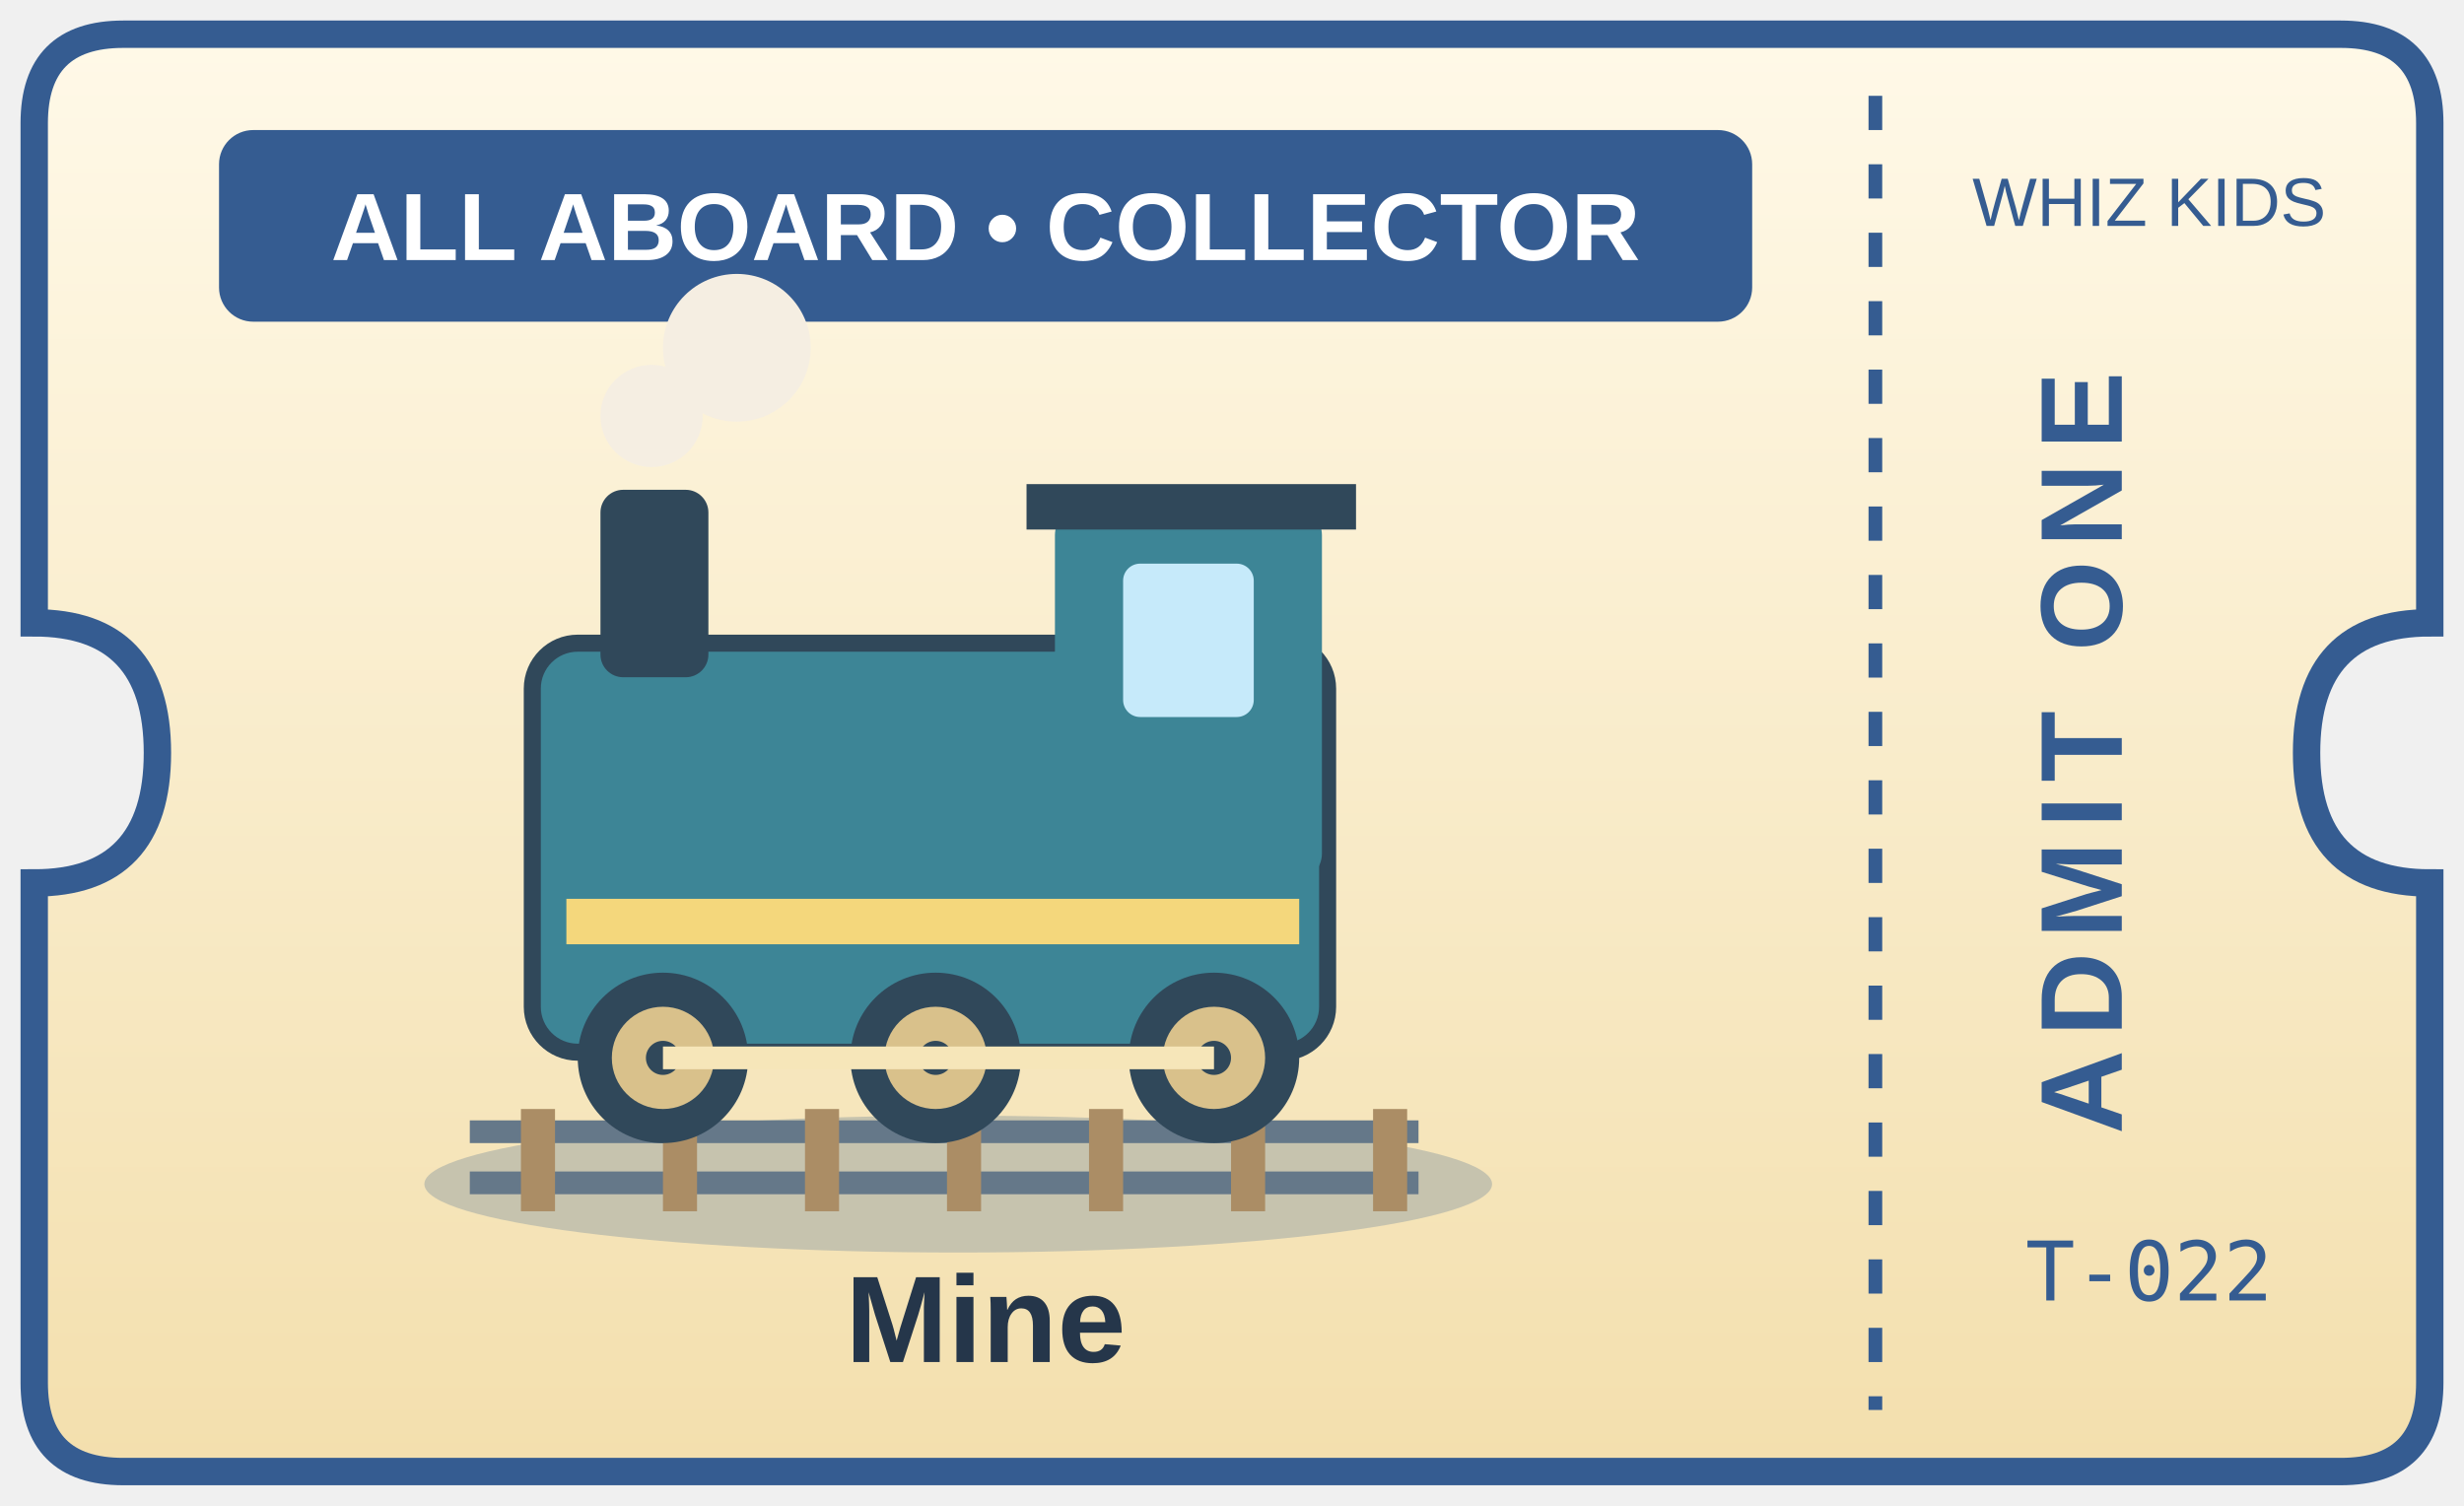
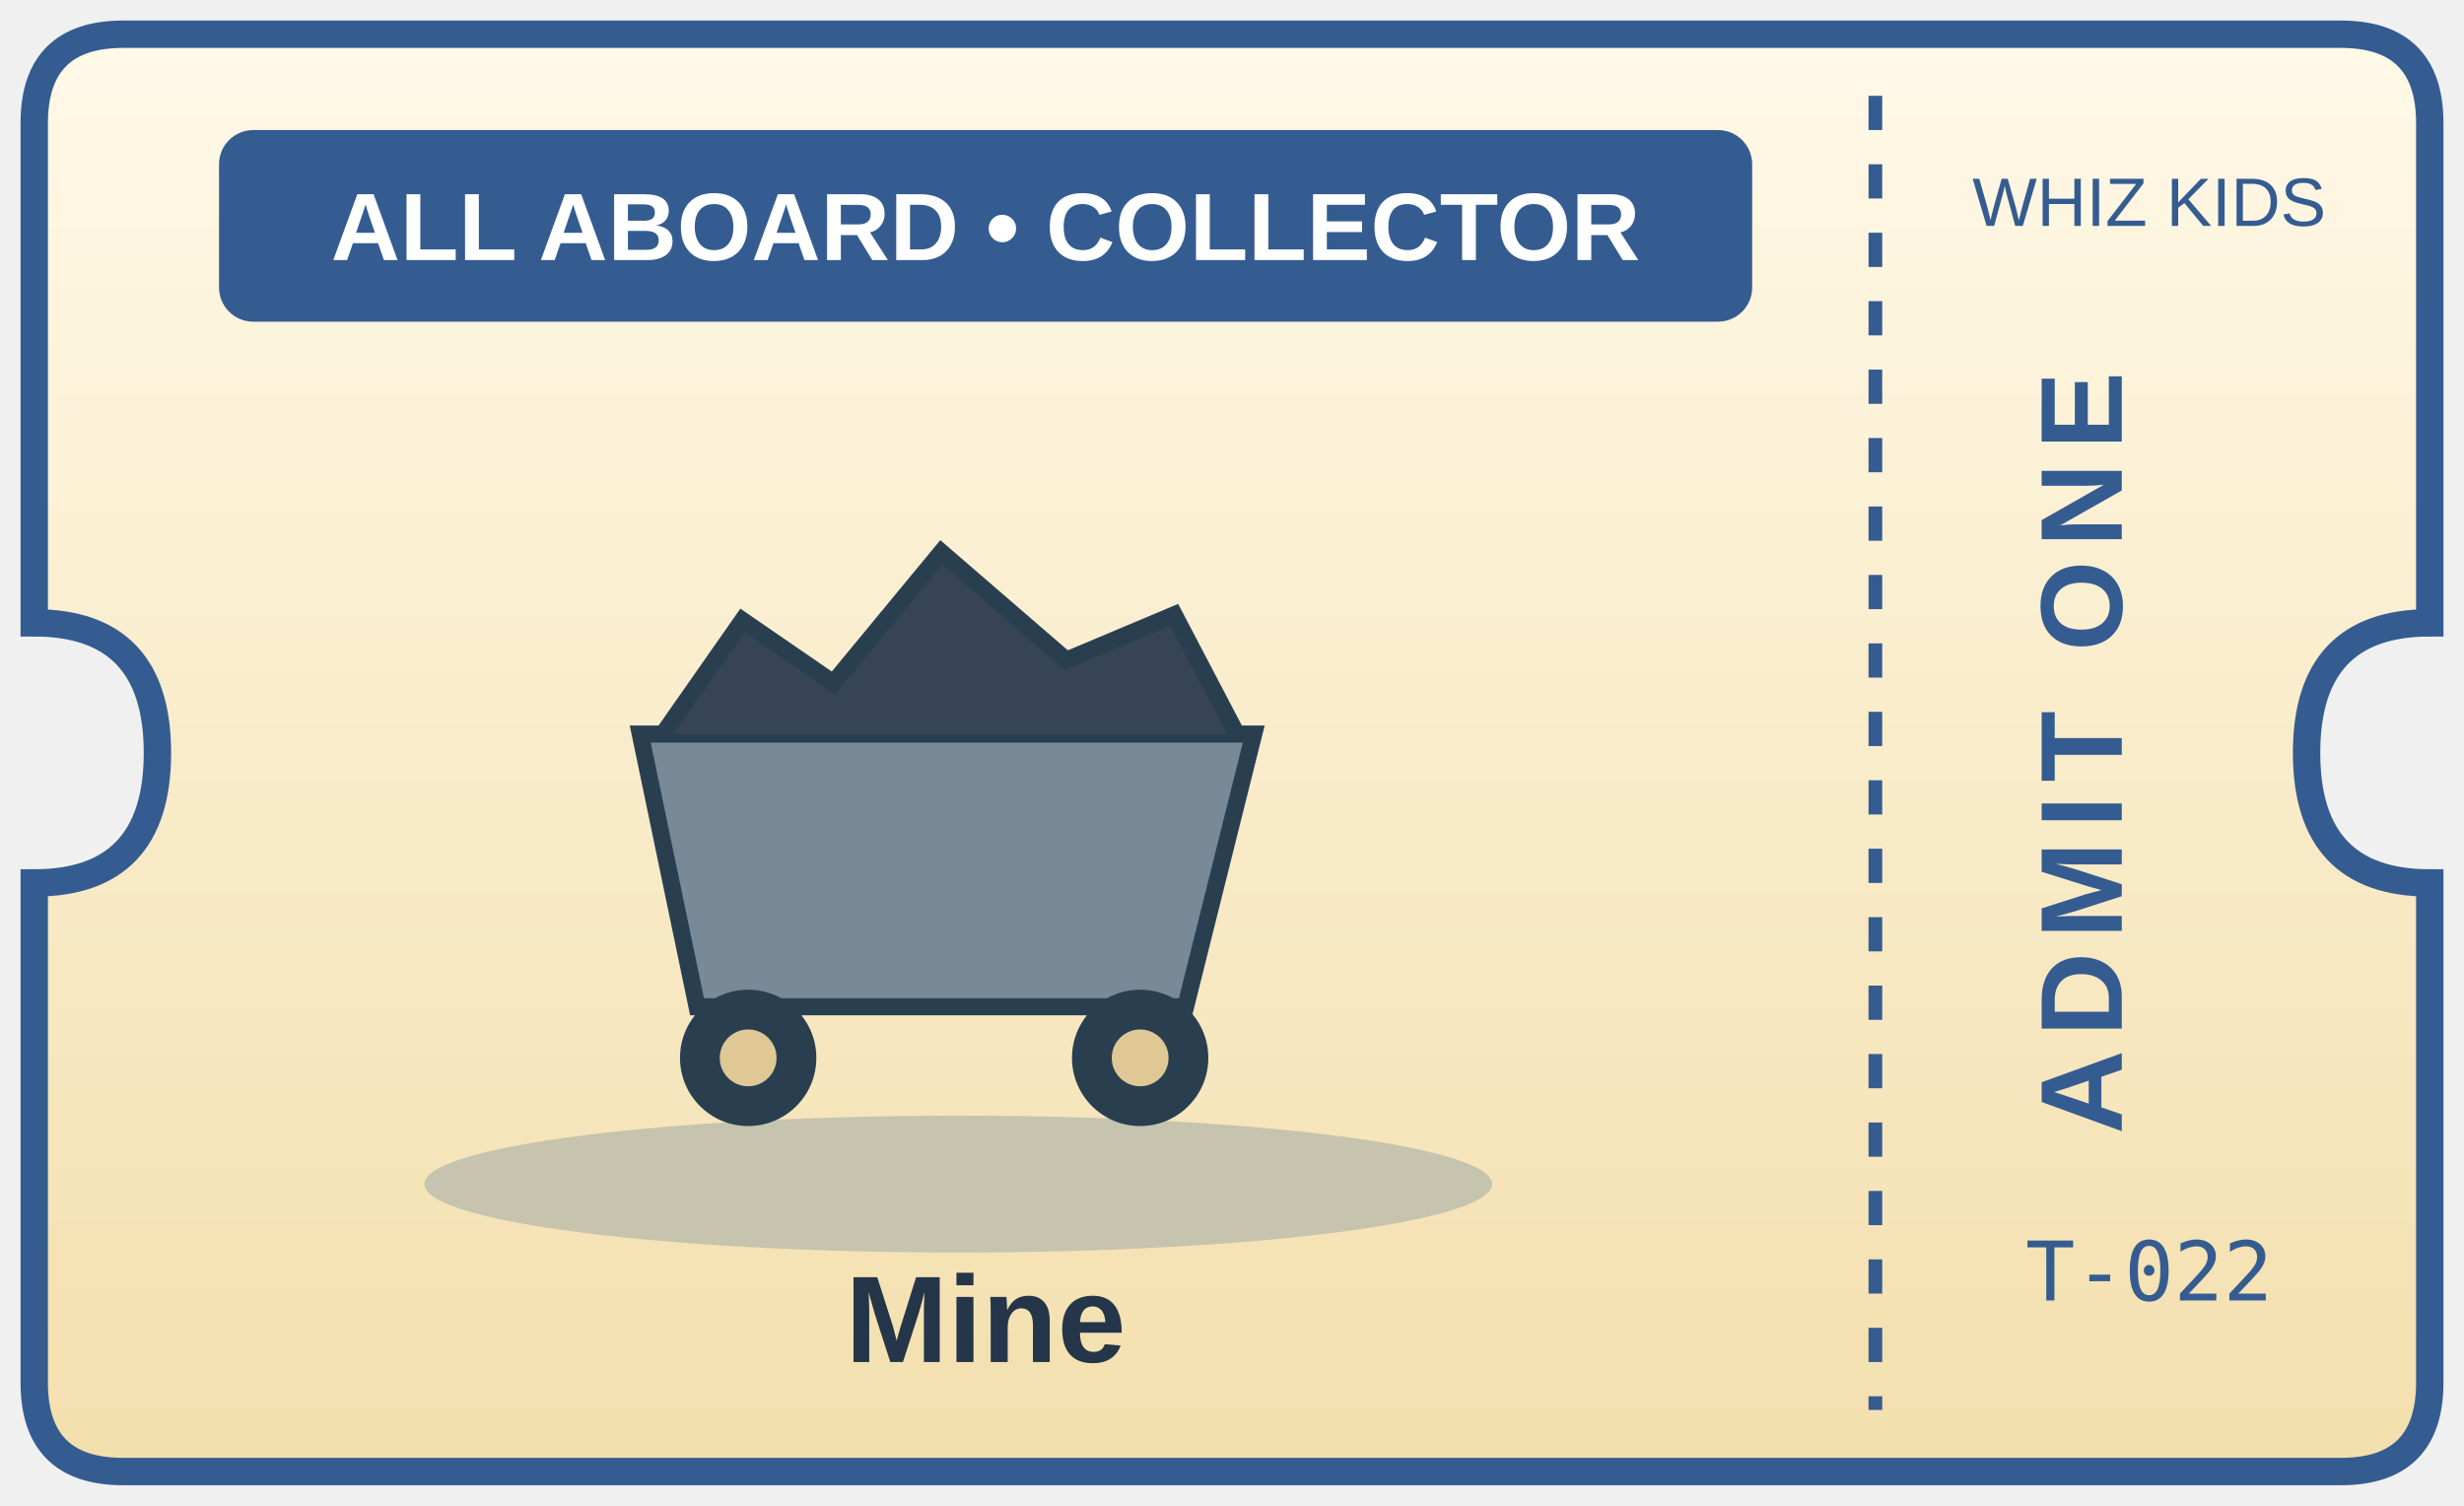
<svg xmlns="http://www.w3.org/2000/svg" viewBox="0 0 360 220">
  <defs>
    <linearGradient id="paper" x2="0" y2="1">
      <stop stop-color="#fff9e8" />
      <stop offset="1" stop-color="#f3dfad" />
    </linearGradient>
  </defs>
  <path d="M18 5H342Q355 5 355 18V91Q337 91 337 110Q337 129 355 129V202Q355 215 342 215H18Q5 215 5 202V129Q23 129 23 110Q23 91 5 91V18Q5 5 18 5Z" fill="url(#paper)" stroke="#355c91" stroke-width="4" />
  <path d="M274 14V206" stroke="#355c91" stroke-width="2" stroke-dasharray="5 5" />
  <rect x="32" y="19" width="224" height="28" rx="5" fill="#355c91" />
  <text x="144" y="38" text-anchor="middle" font-family="Arial,sans-serif" font-weight="bold" font-size="14" fill="white">ALL ABOARD • COLLECTOR</text>
  <ellipse cx="140" cy="173" rx="78" ry="10" fill="#c6c3ae" />
  <g transform="translate(62,45) scale(.83)">
-     <path d="M8 145H175M8 154H175" stroke="#657889" stroke-width="4" />
-     <path d="M20 141V159" stroke="#ab8d65" stroke-width="6" />
-     <path d="M45 141V159" stroke="#ab8d65" stroke-width="6" />
-     <path d="M70 141V159" stroke="#ab8d65" stroke-width="6" />
-     <path d="M95 141V159" stroke="#ab8d65" stroke-width="6" />
-     <path d="M120 141V159" stroke="#ab8d65" stroke-width="6" />
-     <path d="M145 141V159" stroke="#ab8d65" stroke-width="6" />
-     <path d="M170 141V159" stroke="#ab8d65" stroke-width="6" />
-     <rect x="19" y="59" width="140" height="72" rx="8" fill="#3d8596" stroke="#30485a" stroke-width="3" />
-     <path d="M25 108H154" stroke="#f4d77c" stroke-width="8" />
-     <rect x="31" y="32" width="19" height="33" rx="4" fill="#30485a" />
-     <rect x="111" y="35" width="47" height="66" rx="5" fill="#3d8596" />
-     <path d="M106 35H164" stroke="#30485a" stroke-width="8" />
-     <rect x="123" y="45" width="23" height="27" rx="3" fill="#c6eafa" />
-     <circle cx="40" cy="19" r="9" fill="#f5eee2" />
-     <circle cx="55" cy="7" r="13" fill="#f5eee2" />
-     <circle cx="42" cy="132" r="15" fill="#30485a" />
-     <circle cx="42" cy="132" r="9" fill="#d9c18b" />
-     <circle cx="42" cy="132" r="3" fill="#30485a" />
-     <circle cx="90" cy="132" r="15" fill="#30485a" />
-     <circle cx="90" cy="132" r="9" fill="#d9c18b" />
-     <circle cx="90" cy="132" r="3" fill="#30485a" />
-     <circle cx="139" cy="132" r="15" fill="#30485a" />
-     <circle cx="139" cy="132" r="9" fill="#d9c18b" />
-     <circle cx="139" cy="132" r="3" fill="#30485a" />
-     <path d="M42 132H139" stroke="#f6e6b9" stroke-width="4" />
+     <path d="M38 75L48 123H134L146 75Z" fill="#788997" stroke="#293f50" stroke-width="3" />
+     <path d="M42 75L56 55L72 66L91 43L113 62L132 54L143 75" fill="#374456" stroke="#293f50" stroke-width="3" />
+     <circle cx="57" cy="132" r="12" fill="#293f50" />
+     <circle cx="57" cy="132" r="5" fill="#dfc894" />
+     <circle cx="126" cy="132" r="12" fill="#293f50" />
+     <circle cx="126" cy="132" r="5" fill="#dfc894" />
  </g>
  <text x="144" y="199" text-anchor="middle" font-family="Arial,sans-serif" font-weight="bold" font-size="18" fill="#25364a">Mine</text>
  <text transform="translate(310,110) rotate(-90)" text-anchor="middle" font-family="Arial,sans-serif" font-weight="bold" font-size="17" letter-spacing="2" fill="#355c91">ADMIT ONE</text>
  <text x="314" y="190" text-anchor="middle" font-family="monospace" font-size="12" fill="#355c91">T-022</text>
  <text x="314" y="33" text-anchor="middle" font-family="Arial" font-size="10" fill="#355c91">WHIZ KIDS</text>
</svg>
